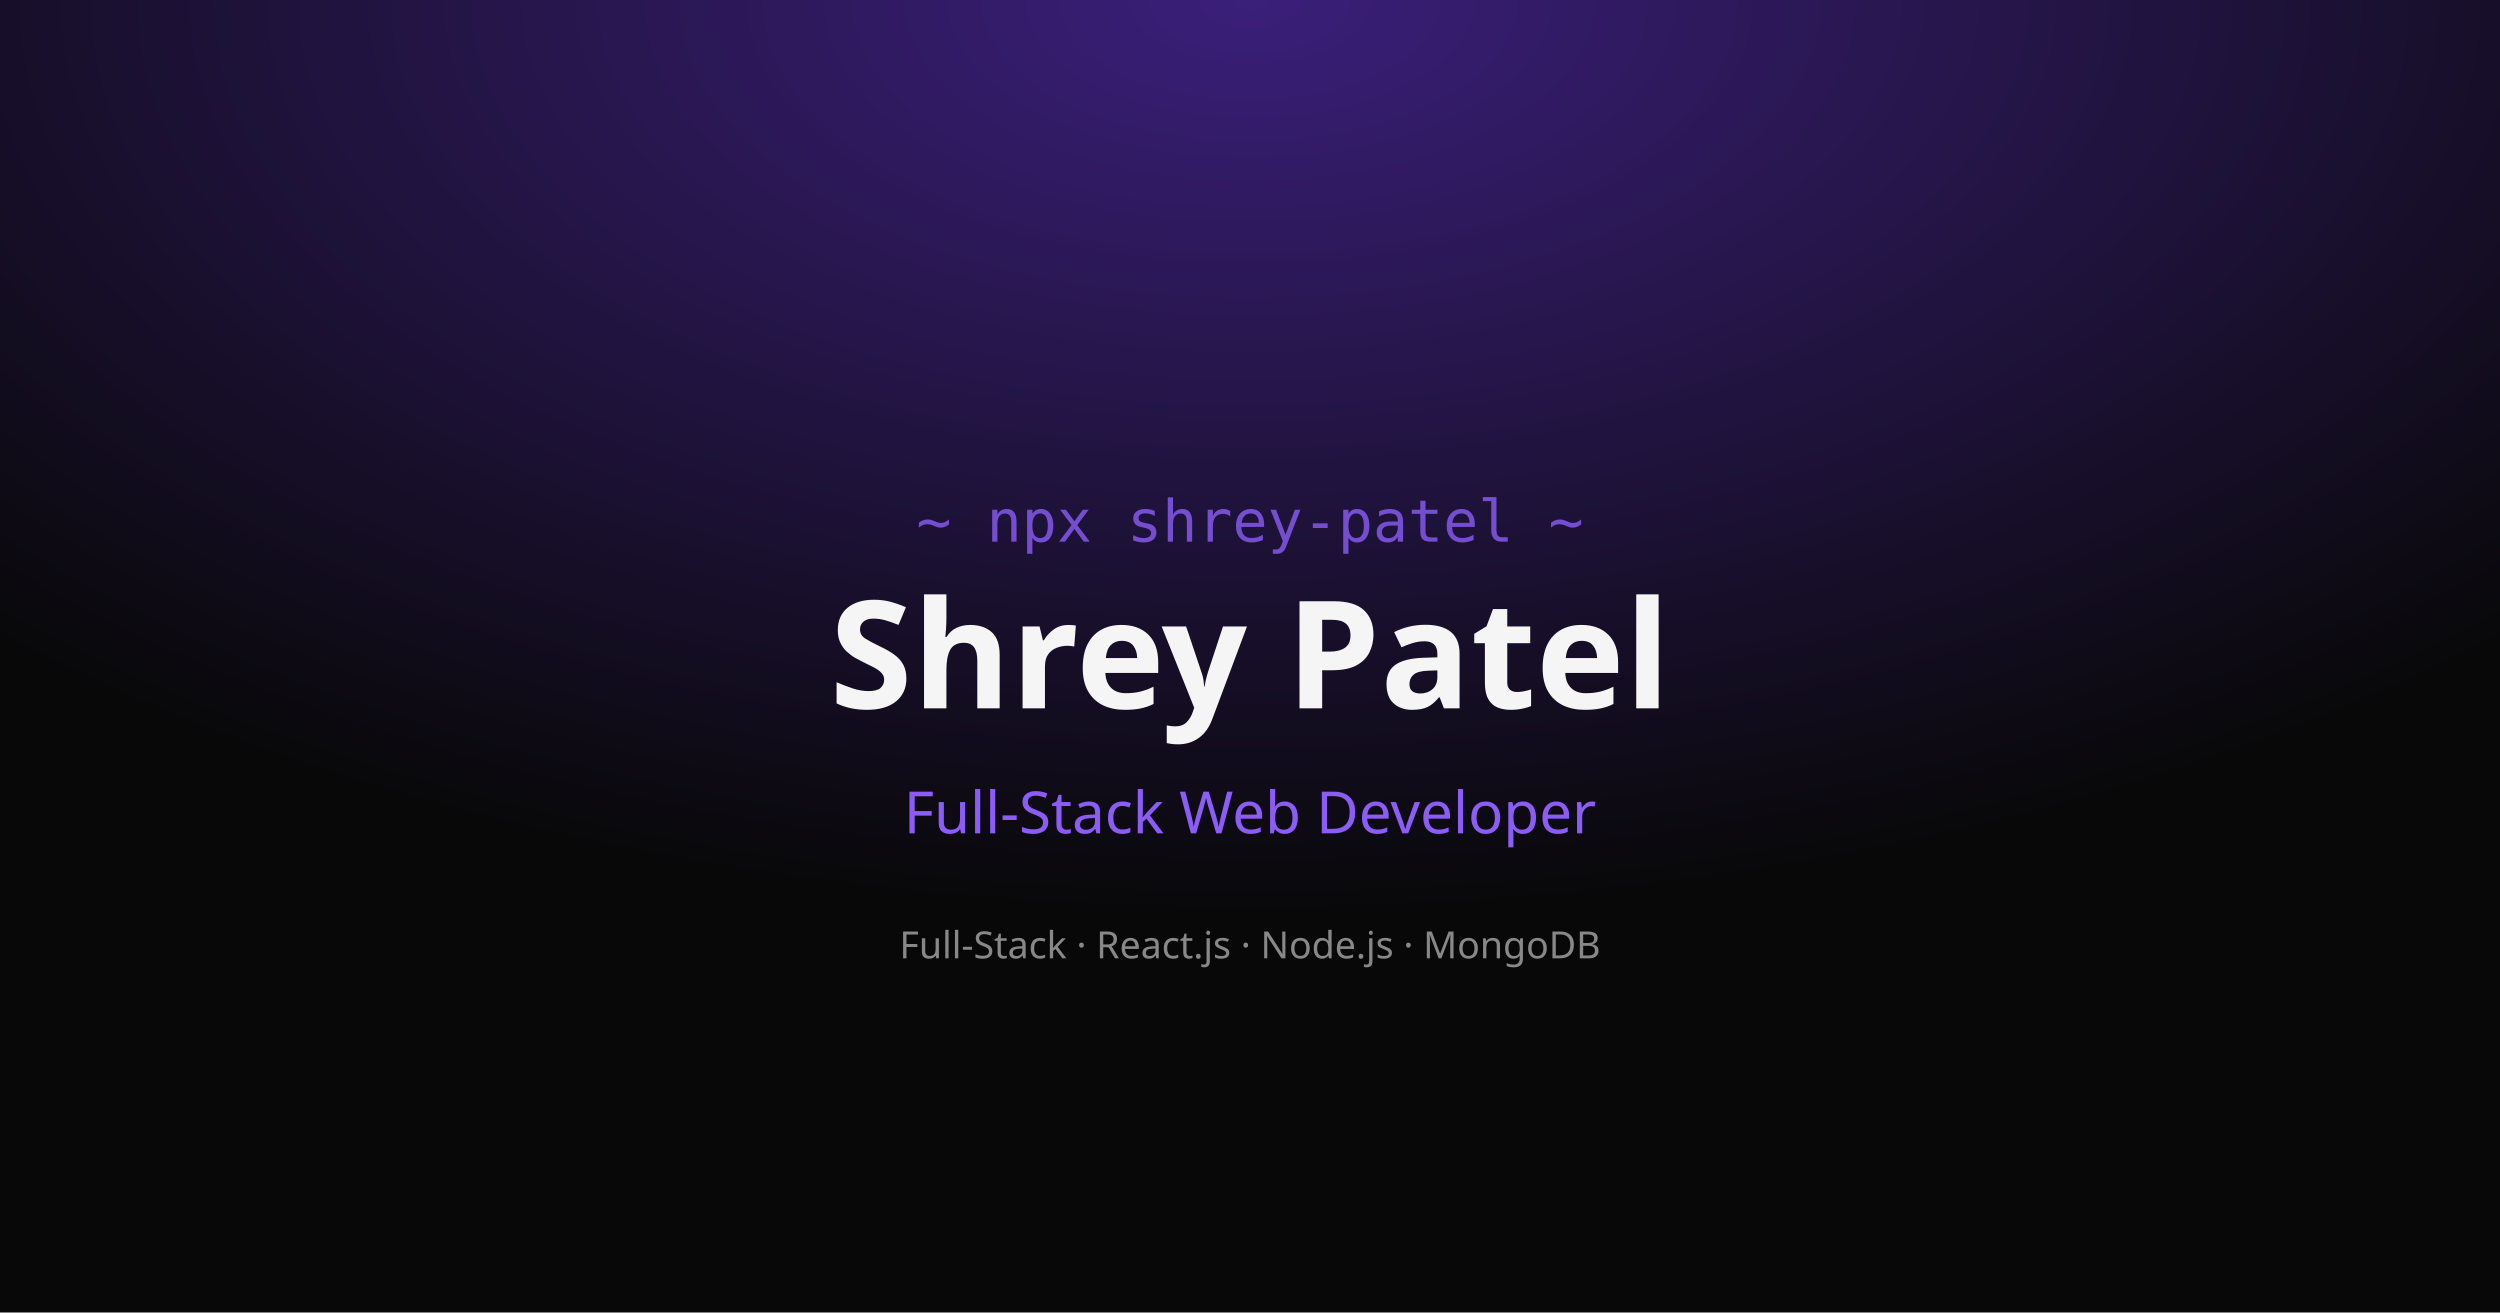
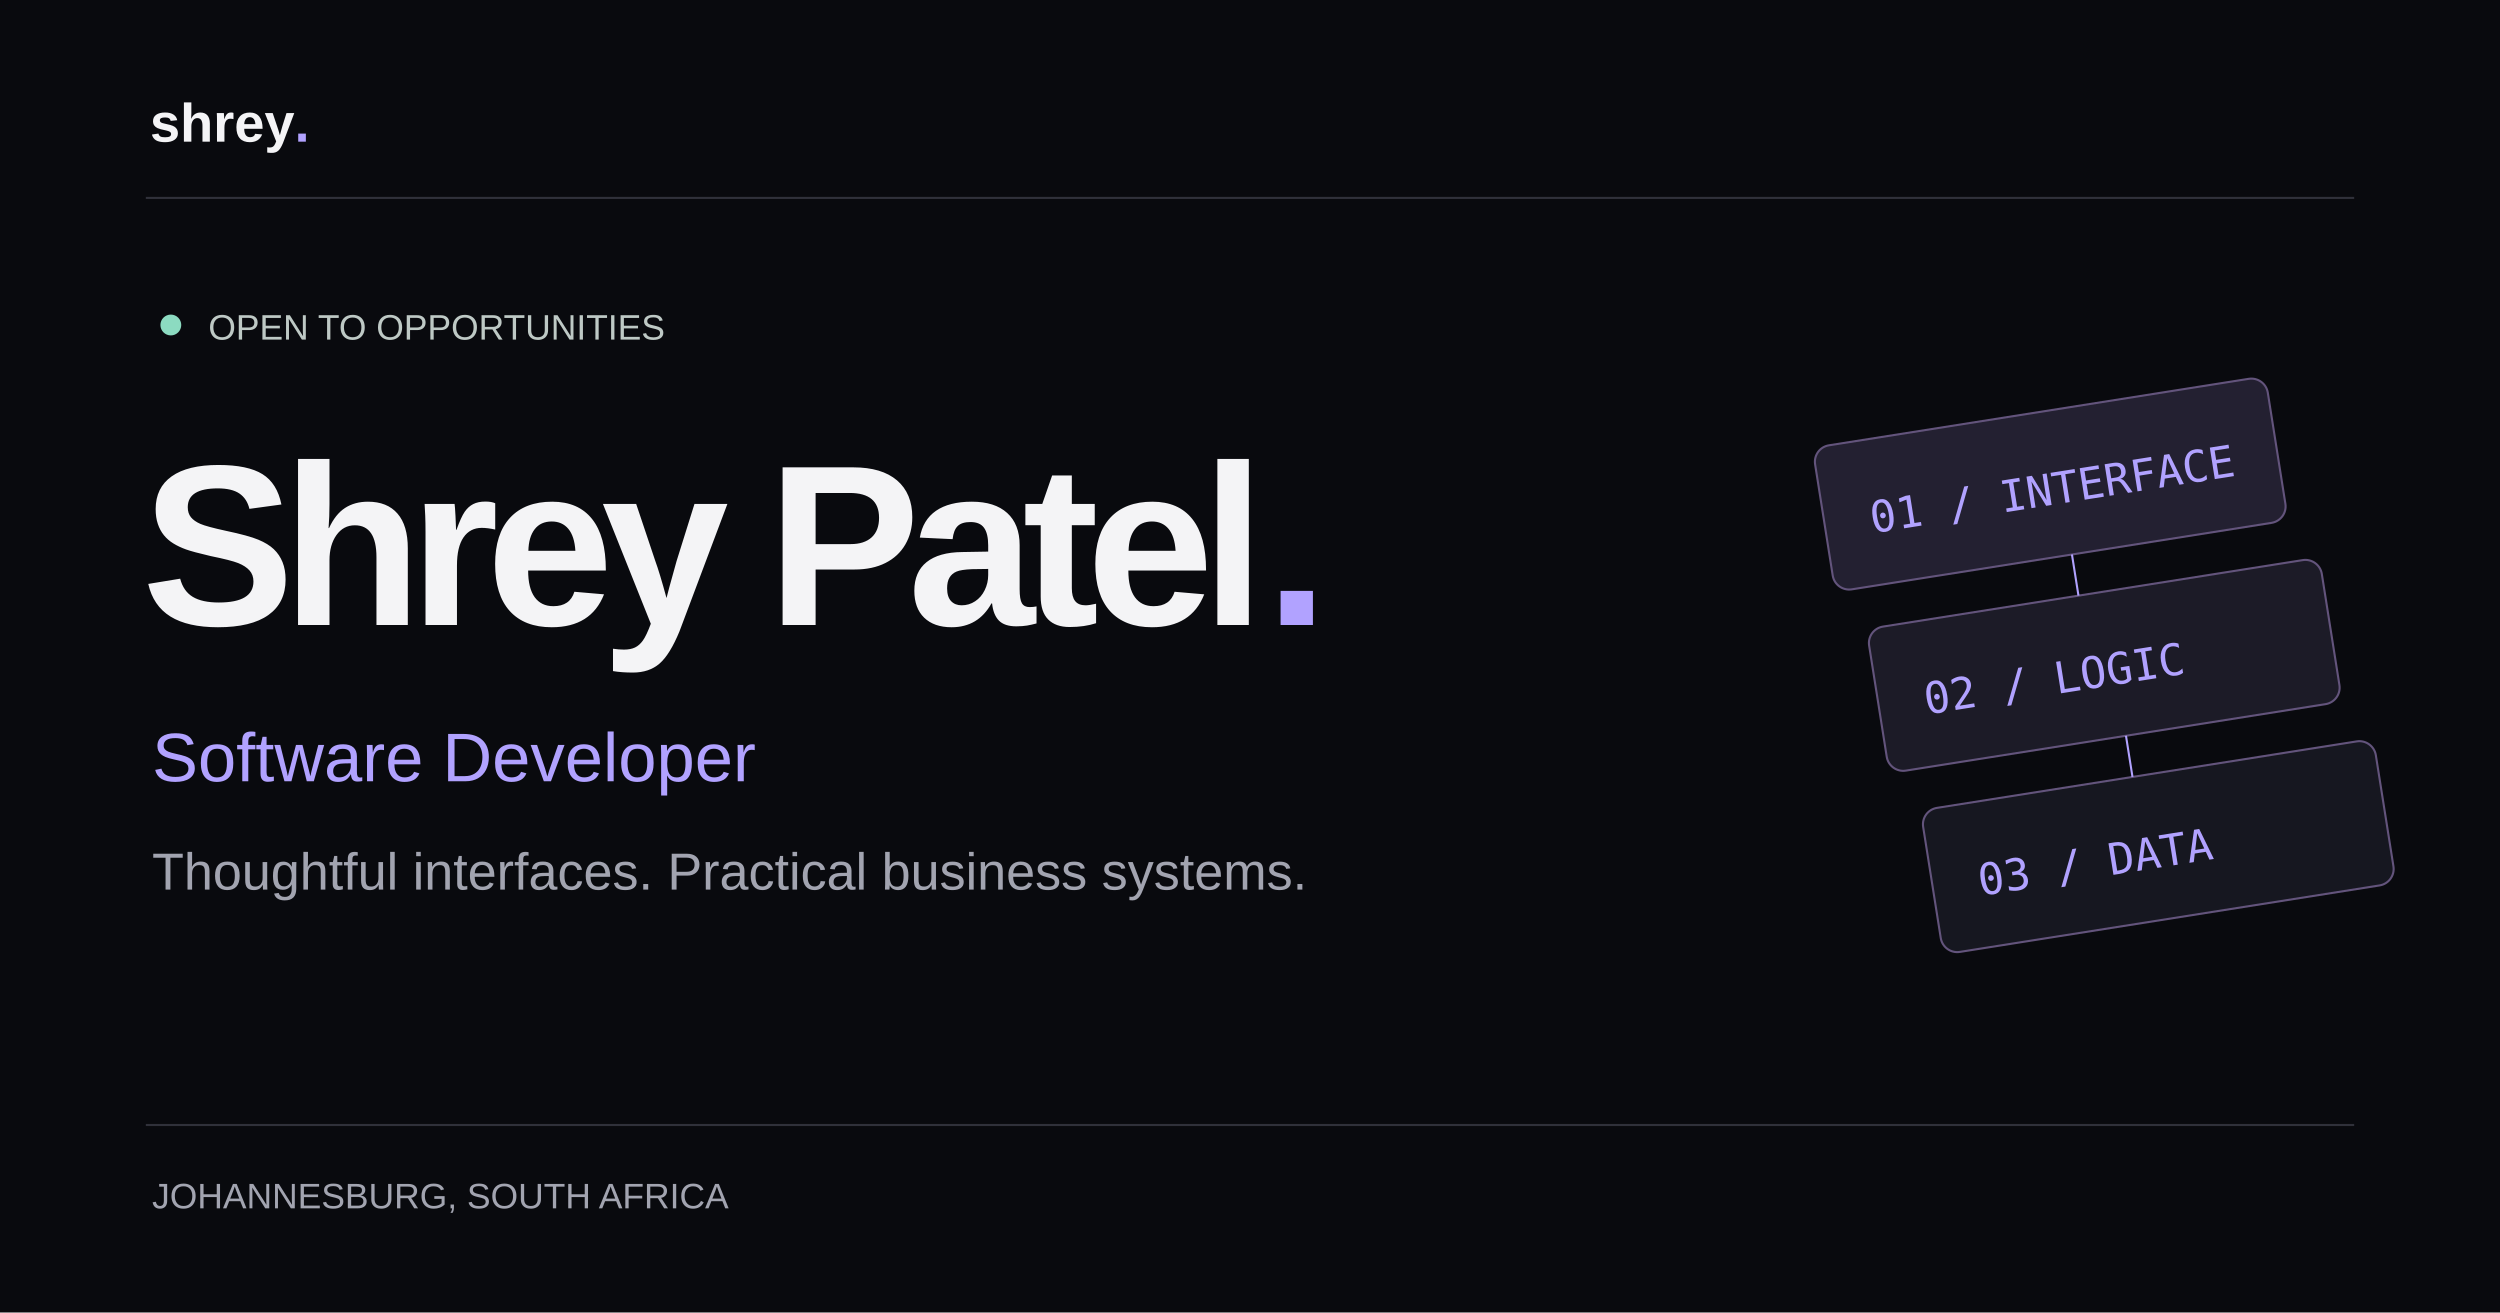
<svg xmlns="http://www.w3.org/2000/svg" width="1200" height="630" viewBox="0 0 1200 630">
-   <defs>
-     <radialGradient id="bg" cx="50%" cy="0%" r="70%">
-       <stop offset="0%" stop-color="#3b1f7a" />
-       <stop offset="100%" stop-color="#080808" />
-     </radialGradient>
-   </defs>
-   <rect width="1200" height="630" fill="url(#bg)" />
-   <text x="600" y="260" font-family="monospace" font-size="28" fill="#8b5cf6" text-anchor="middle" opacity="0.8">~ npx shrey-patel ~</text>
-   <text x="600" y="340" font-family="sans-serif" font-size="72" font-weight="800" fill="#f5f5f5" text-anchor="middle">Shrey Patel</text>
-   <text x="600" y="400" font-family="sans-serif" font-size="28" fill="#8b5cf6" text-anchor="middle">Full-Stack Web Developer</text>
-   <text x="600" y="460" font-family="sans-serif" font-size="18" fill="#888888" text-anchor="middle">Full-Stack · React.js · Node.js · MongoDB</text>
+   <rect width="1200" height="630" fill="#090a0e" />
+   <path d="M70 95H1130M70 540H1130" stroke="#30313a" />
+   <text x="72" y="68" font-family="Arial,sans-serif" font-size="26" font-weight="bold" fill="#f4f4f6">shrey<tspan fill="#b1a2ff">.</tspan>
+   </text>
+   <circle cx="82" cy="156" r="5" fill="#8cdbc1" />
+   <text x="100" y="163" font-family="Arial,sans-serif" font-size="17" fill="#bec9c5">OPEN TO OPPORTUNITIES</text>
+   <text x="68" y="300" font-family="Arial,sans-serif" font-size="110" font-weight="bold" letter-spacing="-6" fill="#f4f4f6">Shrey Patel<tspan fill="#b1a2ff">.</tspan>
+   </text>
+   <text x="73" y="375" font-family="Arial,sans-serif" font-size="33" fill="#b1a2ff">Software Developer</text>
+   <text x="73" y="427" font-family="Arial,sans-serif" font-size="25" fill="#a2a4b0">Thoughtful interfaces. Practical business systems.</text>
+   <text x="73" y="580" font-family="Arial,sans-serif" font-size="17" fill="#a2a4b0">JOHANNESBURG, SOUTH AFRICA</text>
+   <g transform="translate(870 215) rotate(-9)">
+     <rect width="220" height="70" rx="8" fill="#232031" stroke="#63547c" />
+     <rect x="12" y="90" width="220" height="70" rx="8" fill="#1c1b27" stroke="#63547c" />
+     <rect x="24" y="180" width="220" height="70" rx="8" fill="#161720" stroke="#63547c" />
+     <path d="M115 70v20m12 70v20" stroke="#b1a2ff" />
+     <text x="22" y="45" font-family="monospace" font-size="21" fill="#b1a2ff">01 / INTERFACE</text>
+     <text x="34" y="135" font-family="monospace" font-size="21" fill="#b1a2ff">02 / LOGIC</text>
+     <text x="46" y="225" font-family="monospace" font-size="21" fill="#b1a2ff">03 / DATA</text>
+   </g>
</svg>
